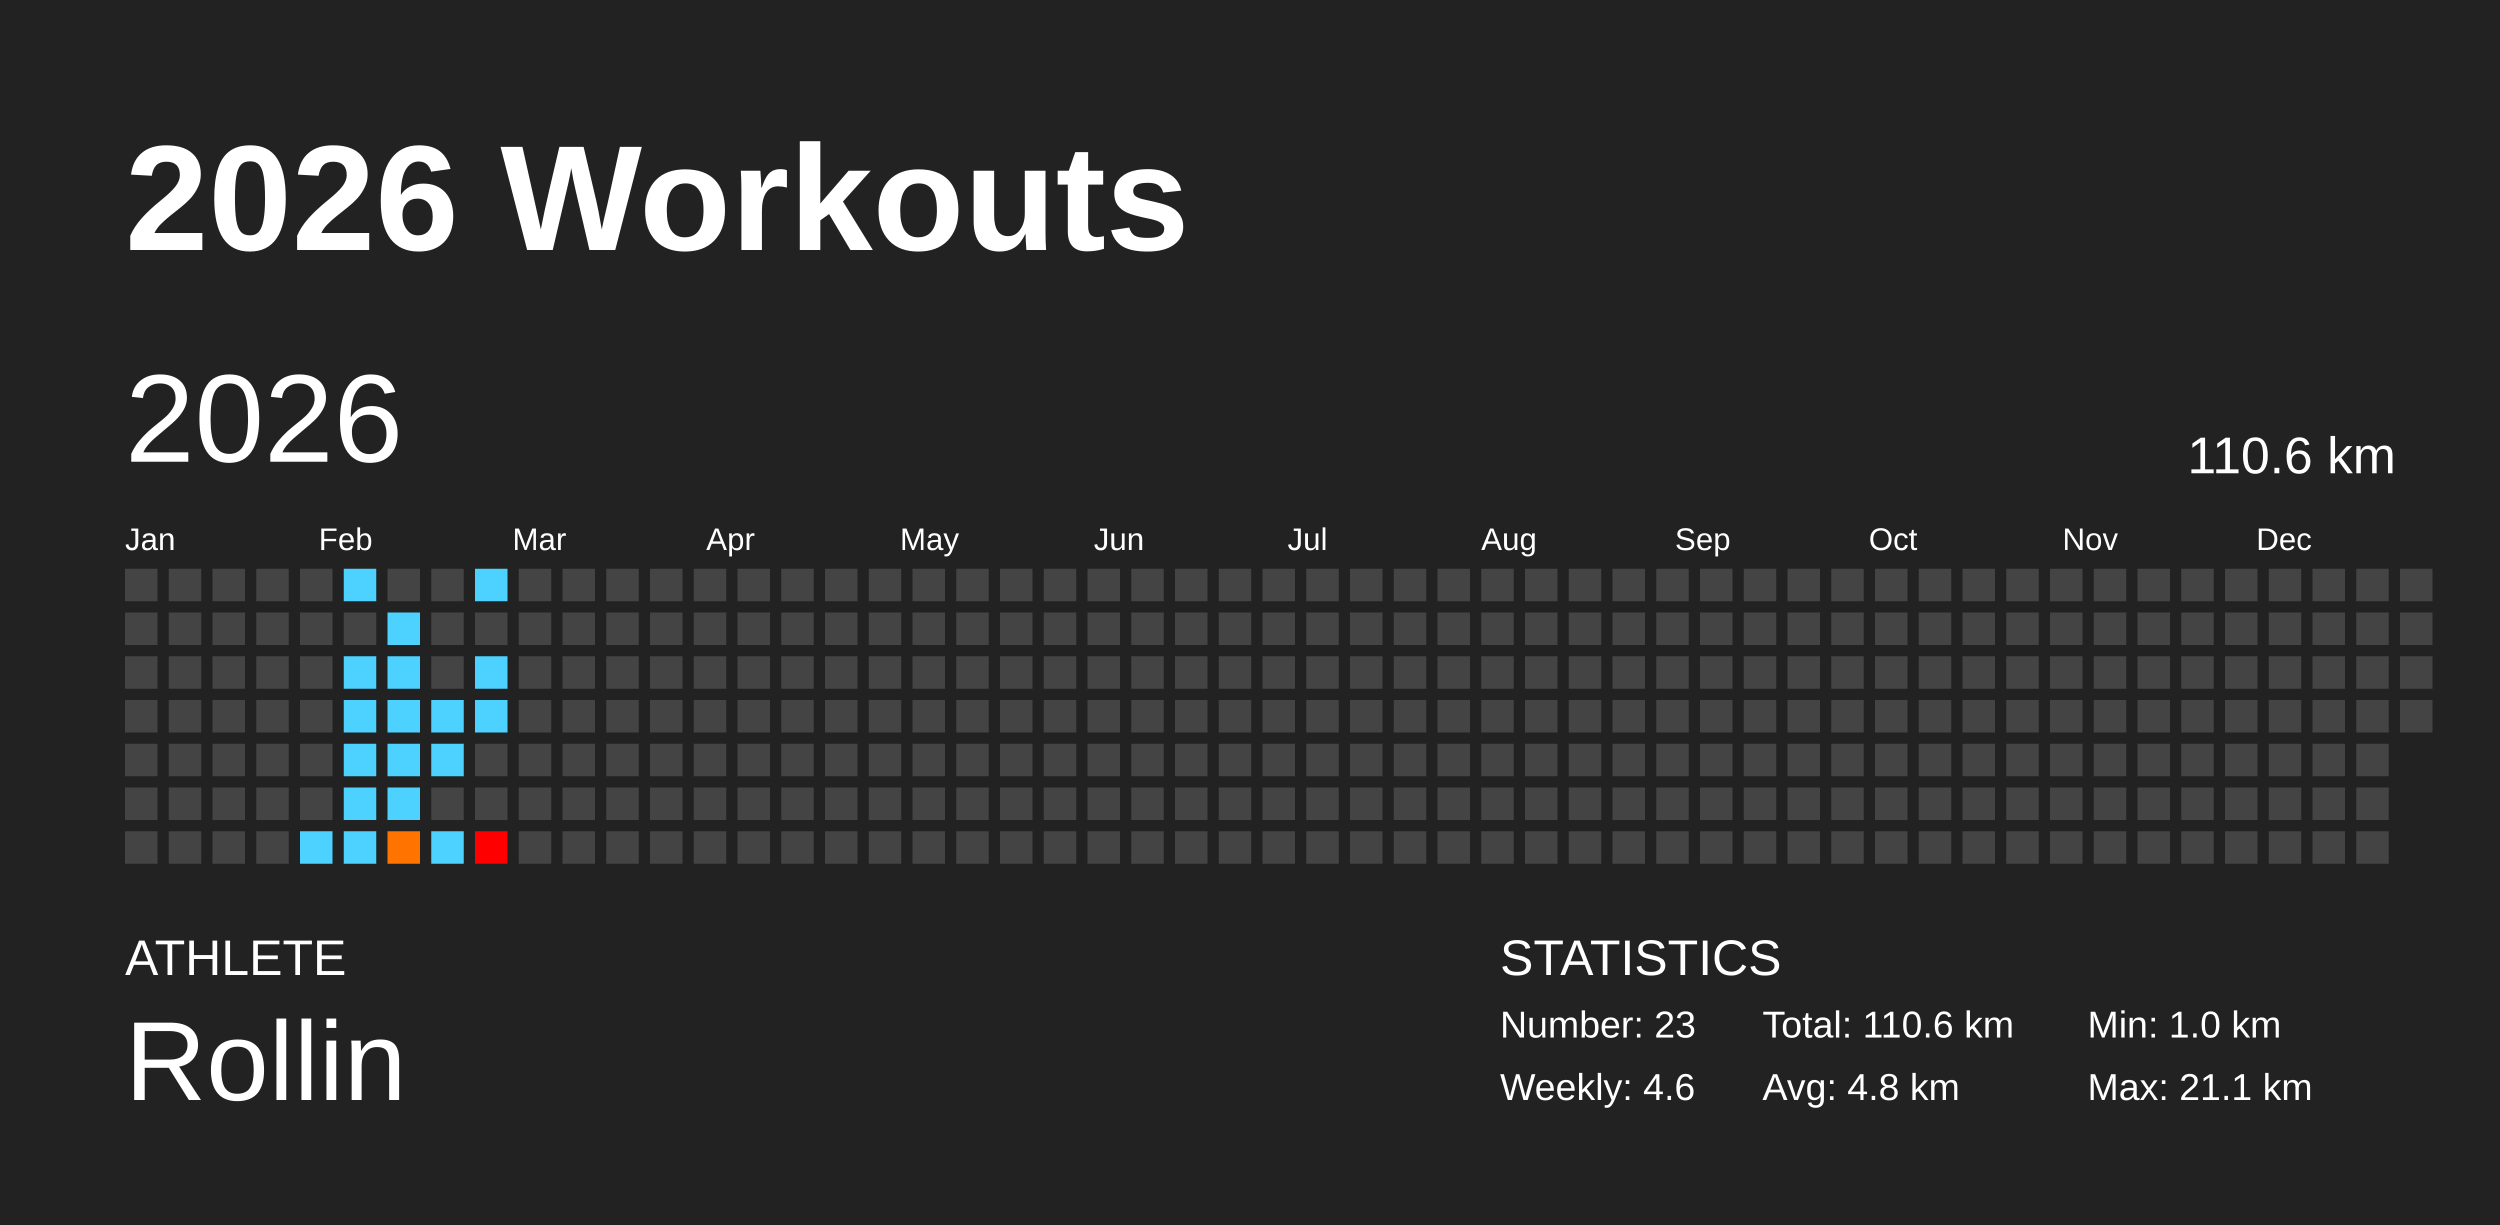
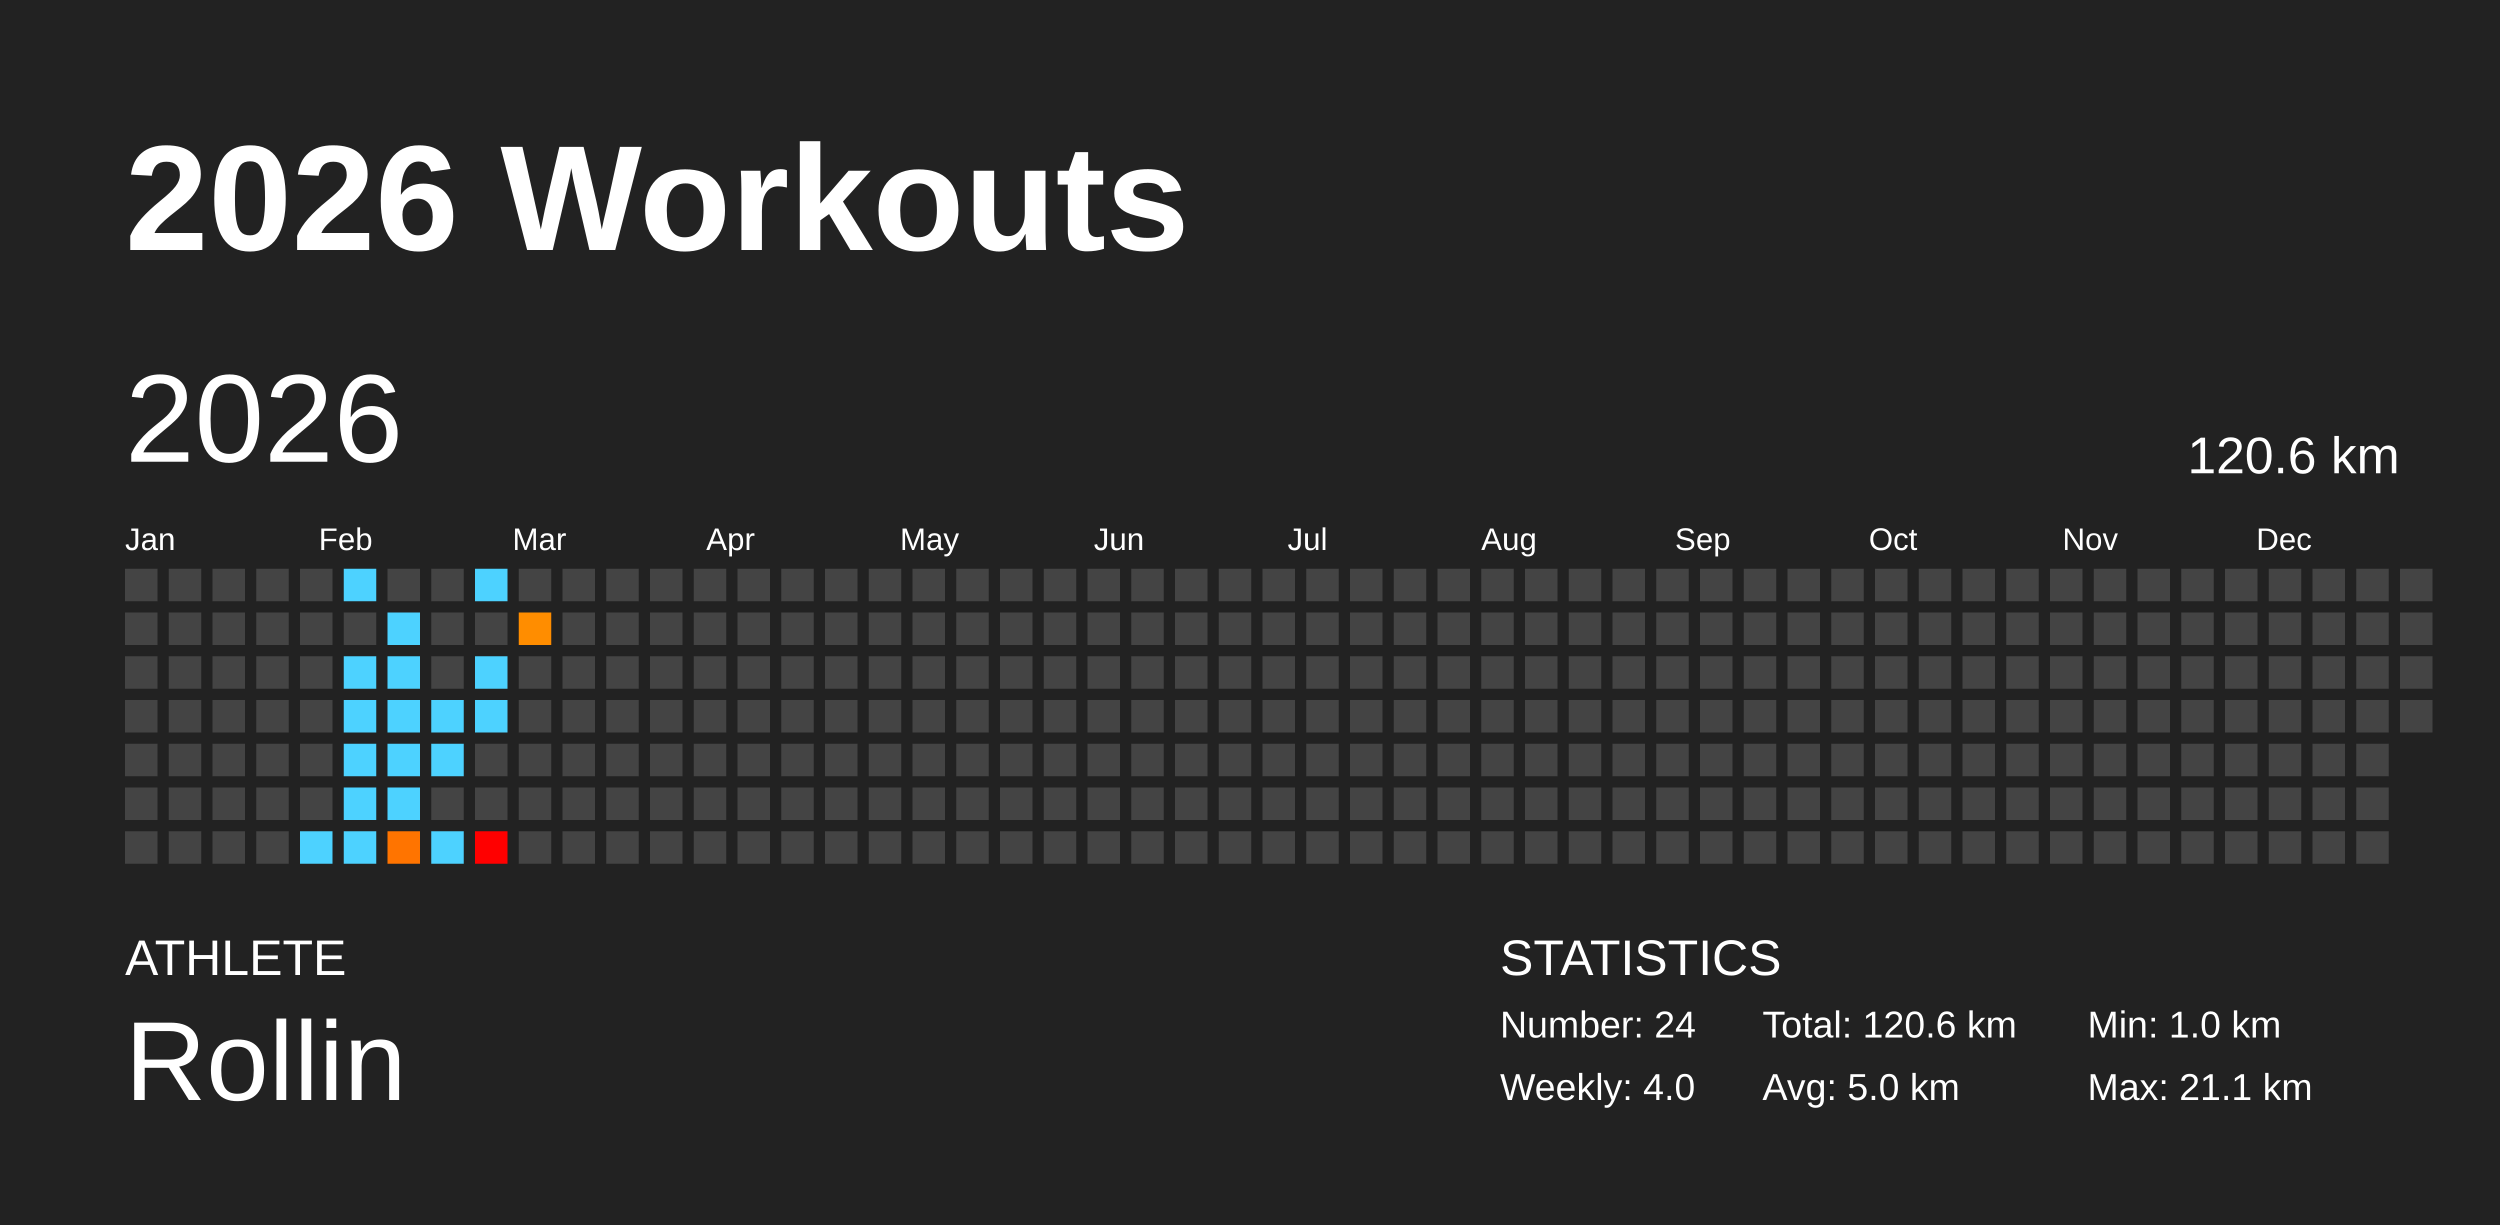
<svg xmlns="http://www.w3.org/2000/svg" baseProfile="full" height="98mm" version="1.1" viewBox="0,0,200,98" width="200mm">
  <defs />
  <rect fill="#222222" height="98" width="200" x="0" y="0" />
  <text fill="#FFFFFF" style="font-size:12px; font-family:Arial; font-weight:bold;" x="10" y="20">2026 Workouts</text>
  <text fill="#FFFFFF" style="font-size:4px; font-family:Arial" x="10" y="78">ATHLETE</text>
  <text fill="#FFFFFF" style="font-size:9px; font-family:Arial" x="10" y="88">Rollin</text>
  <text fill="#FFFFFF" style="font-size:4px; font-family:Arial" x="120" y="78">STATISTICS</text>
-   <text fill="#FFFFFF" style="font-size:3px; font-family:Arial" x="120" y="83">Number: 23</text>
-   <text fill="#FFFFFF" style="font-size:3px; font-family:Arial" x="120" y="88">Weekly: 4.6</text>
-   <text fill="#FFFFFF" style="font-size:3px; font-family:Arial" x="141" y="83">Total: 110.6 km</text>
-   <text fill="#FFFFFF" style="font-size:3px; font-family:Arial" x="141" y="88">Avg: 4.8 km</text>
+   <text fill="#FFFFFF" style="font-size:3px; font-family:Arial" x="120" y="83">Number: 24</text>
+   <text fill="#FFFFFF" style="font-size:3px; font-family:Arial" x="120" y="88">Weekly: 4.0</text>
+   <text fill="#FFFFFF" style="font-size:3px; font-family:Arial" x="141" y="83">Total: 120.6 km</text>
+   <text fill="#FFFFFF" style="font-size:3px; font-family:Arial" x="141" y="88">Avg: 5.0 km</text>
  <text fill="#FFFFFF" style="font-size:3px; font-family:Arial" x="167" y="83">Min: 1.0 km</text>
  <text fill="#FFFFFF" style="font-size:3px; font-family:Arial" x="167" y="88">Max: 21.1 km</text>
  <text dominant-baseline="hanging" fill="#FFFFFF" style="font-size:10.0px; font-family:Arial;" x="10" y="30">2026</text>
-   <text dominant-baseline="hanging" fill="#FFFFFF" style="font-size:4.125px; font-family:Arial;" x="175" y="35">110.6 km</text>
+   <text dominant-baseline="hanging" fill="#FFFFFF" style="font-size:4.125px; font-family:Arial;" x="175" y="35">120.6 km</text>
  <text fill="#FFFFFF" style="font-size:2.5px; font-family:Arial" x="10.0" y="44">Jan</text>
  <text fill="#FFFFFF" style="font-size:2.5px; font-family:Arial" x="25.5" y="44">Feb</text>
  <text fill="#FFFFFF" style="font-size:2.5px; font-family:Arial" x="41.0" y="44">Mar</text>
  <text fill="#FFFFFF" style="font-size:2.5px; font-family:Arial" x="56.5" y="44">Apr</text>
  <text fill="#FFFFFF" style="font-size:2.5px; font-family:Arial" x="72.0" y="44">May</text>
  <text fill="#FFFFFF" style="font-size:2.5px; font-family:Arial" x="87.5" y="44">Jun</text>
  <text fill="#FFFFFF" style="font-size:2.5px; font-family:Arial" x="103.0" y="44">Jul</text>
  <text fill="#FFFFFF" style="font-size:2.5px; font-family:Arial" x="118.5" y="44">Aug</text>
  <text fill="#FFFFFF" style="font-size:2.5px; font-family:Arial" x="134.0" y="44">Sep</text>
  <text fill="#FFFFFF" style="font-size:2.5px; font-family:Arial" x="149.5" y="44">Oct</text>
  <text fill="#FFFFFF" style="font-size:2.5px; font-family:Arial" x="165.0" y="44">Nov</text>
  <text fill="#FFFFFF" style="font-size:2.5px; font-family:Arial" x="180.5" y="44">Dec</text>
  <rect fill="#444444" height="2.6" width="2.6" x="10.0" y="45.5" />
  <rect fill="#444444" height="2.6" width="2.6" x="10.0" y="49.0" />
  <rect fill="#444444" height="2.6" width="2.6" x="10.0" y="52.5" />
  <rect fill="#444444" height="2.6" width="2.6" x="10.0" y="56.0" />
  <rect fill="#444444" height="2.6" width="2.6" x="10.0" y="59.5" />
  <rect fill="#444444" height="2.6" width="2.6" x="10.0" y="63.0" />
  <rect fill="#444444" height="2.6" width="2.6" x="10.0" y="66.5" />
  <rect fill="#444444" height="2.6" width="2.6" x="13.5" y="45.5" />
  <rect fill="#444444" height="2.6" width="2.6" x="13.5" y="49.0" />
  <rect fill="#444444" height="2.6" width="2.6" x="13.5" y="52.5" />
  <rect fill="#444444" height="2.6" width="2.6" x="13.5" y="56.0" />
  <rect fill="#444444" height="2.6" width="2.6" x="13.5" y="59.5" />
  <rect fill="#444444" height="2.6" width="2.6" x="13.5" y="63.0" />
  <rect fill="#444444" height="2.6" width="2.6" x="13.5" y="66.5" />
  <rect fill="#444444" height="2.6" width="2.6" x="17.0" y="45.5" />
  <rect fill="#444444" height="2.6" width="2.6" x="17.0" y="49.0" />
  <rect fill="#444444" height="2.6" width="2.6" x="17.0" y="52.5" />
  <rect fill="#444444" height="2.6" width="2.6" x="17.0" y="56.0" />
  <rect fill="#444444" height="2.6" width="2.6" x="17.0" y="59.5" />
  <rect fill="#444444" height="2.6" width="2.6" x="17.0" y="63.0" />
  <rect fill="#444444" height="2.6" width="2.6" x="17.0" y="66.5" />
  <rect fill="#444444" height="2.6" width="2.6" x="20.5" y="45.5" />
  <rect fill="#444444" height="2.6" width="2.6" x="20.5" y="49.0" />
  <rect fill="#444444" height="2.6" width="2.6" x="20.5" y="52.5" />
  <rect fill="#444444" height="2.6" width="2.6" x="20.5" y="56.0" />
  <rect fill="#444444" height="2.6" width="2.6" x="20.5" y="59.5" />
  <rect fill="#444444" height="2.6" width="2.6" x="20.5" y="63.0" />
  <rect fill="#444444" height="2.6" width="2.6" x="20.5" y="66.5" />
  <rect fill="#444444" height="2.6" width="2.6" x="24.0" y="45.5" />
  <rect fill="#444444" height="2.6" width="2.6" x="24.0" y="49.0" />
  <rect fill="#444444" height="2.6" width="2.6" x="24.0" y="52.5" />
  <rect fill="#444444" height="2.6" width="2.6" x="24.0" y="56.0" />
  <rect fill="#444444" height="2.6" width="2.6" x="24.0" y="59.5" />
  <rect fill="#444444" height="2.6" width="2.6" x="24.0" y="63.0" />
  <rect fill="#4dd2ff" height="2.6" width="2.6" x="24.0" y="66.5" />
  <rect fill="#4dd2ff" height="2.6" width="2.6" x="27.5" y="45.5" />
  <rect fill="#444444" height="2.6" width="2.6" x="27.5" y="49.0" />
  <rect fill="#4dd2ff" height="2.6" width="2.6" x="27.5" y="52.5" />
  <rect fill="#4dd2ff" height="2.6" width="2.6" x="27.5" y="56.0" />
  <rect fill="#4dd2ff" height="2.6" width="2.6" x="27.5" y="59.5" />
  <rect fill="#4dd2ff" height="2.6" width="2.6" x="27.5" y="63.0" />
  <rect fill="#4dd2ff" height="2.6" width="2.6" x="27.5" y="66.5" />
  <rect fill="#444444" height="2.6" width="2.6" x="31.0" y="45.5" />
  <rect fill="#4dd2ff" height="2.6" width="2.6" x="31.0" y="49.0" />
  <rect fill="#4dd2ff" height="2.6" width="2.6" x="31.0" y="52.5" />
  <rect fill="#4dd2ff" height="2.6" width="2.6" x="31.0" y="56.0" />
  <rect fill="#4dd2ff" height="2.6" width="2.6" x="31.0" y="59.5" />
  <rect fill="#4dd2ff" height="2.6" width="2.6" x="31.0" y="63.0" />
  <rect fill="#ff7400" height="2.6" width="2.6" x="31.0" y="66.5" />
  <rect fill="#444444" height="2.6" width="2.6" x="34.5" y="45.5" />
  <rect fill="#444444" height="2.6" width="2.6" x="34.5" y="49.0" />
  <rect fill="#444444" height="2.6" width="2.6" x="34.5" y="52.5" />
  <rect fill="#4dd2ff" height="2.6" width="2.6" x="34.5" y="56.0" />
  <rect fill="#4dd2ff" height="2.6" width="2.6" x="34.5" y="59.5" />
  <rect fill="#444444" height="2.6" width="2.6" x="34.5" y="63.0" />
  <rect fill="#4dd2ff" height="2.6" width="2.6" x="34.5" y="66.5" />
  <rect fill="#4dd2ff" height="2.6" width="2.6" x="38.0" y="45.5" />
  <rect fill="#444444" height="2.6" width="2.6" x="38.0" y="49.0" />
  <rect fill="#4dd2ff" height="2.6" width="2.6" x="38.0" y="52.5" />
  <rect fill="#4dd2ff" height="2.6" width="2.6" x="38.0" y="56.0" />
  <rect fill="#444444" height="2.6" width="2.6" x="38.0" y="59.5" />
  <rect fill="#444444" height="2.6" width="2.6" x="38.0" y="63.0" />
  <rect fill="red" height="2.6" width="2.6" x="38.0" y="66.5" />
  <rect fill="#444444" height="2.6" width="2.6" x="41.5" y="45.5" />
-   <rect fill="#444444" height="2.6" width="2.6" x="41.5" y="49.0" />
+   <rect fill="#ff8d00" height="2.6" width="2.6" x="41.5" y="49.0" />
  <rect fill="#444444" height="2.6" width="2.6" x="41.5" y="52.5" />
  <rect fill="#444444" height="2.6" width="2.6" x="41.5" y="56.0" />
  <rect fill="#444444" height="2.6" width="2.6" x="41.5" y="59.5" />
  <rect fill="#444444" height="2.6" width="2.6" x="41.5" y="63.0" />
  <rect fill="#444444" height="2.6" width="2.6" x="41.5" y="66.5" />
  <rect fill="#444444" height="2.6" width="2.6" x="45.0" y="45.5" />
  <rect fill="#444444" height="2.6" width="2.6" x="45.0" y="49.0" />
  <rect fill="#444444" height="2.6" width="2.6" x="45.0" y="52.5" />
  <rect fill="#444444" height="2.6" width="2.6" x="45.0" y="56.0" />
  <rect fill="#444444" height="2.6" width="2.6" x="45.0" y="59.5" />
  <rect fill="#444444" height="2.6" width="2.6" x="45.0" y="63.0" />
  <rect fill="#444444" height="2.6" width="2.6" x="45.0" y="66.5" />
  <rect fill="#444444" height="2.6" width="2.6" x="48.5" y="45.5" />
  <rect fill="#444444" height="2.6" width="2.6" x="48.5" y="49.0" />
  <rect fill="#444444" height="2.6" width="2.6" x="48.5" y="52.5" />
  <rect fill="#444444" height="2.6" width="2.6" x="48.5" y="56.0" />
  <rect fill="#444444" height="2.6" width="2.6" x="48.5" y="59.5" />
  <rect fill="#444444" height="2.6" width="2.6" x="48.5" y="63.0" />
  <rect fill="#444444" height="2.6" width="2.6" x="48.5" y="66.5" />
  <rect fill="#444444" height="2.6" width="2.6" x="52.0" y="45.5" />
  <rect fill="#444444" height="2.6" width="2.6" x="52.0" y="49.0" />
  <rect fill="#444444" height="2.6" width="2.6" x="52.0" y="52.5" />
  <rect fill="#444444" height="2.6" width="2.6" x="52.0" y="56.0" />
  <rect fill="#444444" height="2.6" width="2.6" x="52.0" y="59.5" />
  <rect fill="#444444" height="2.6" width="2.6" x="52.0" y="63.0" />
  <rect fill="#444444" height="2.6" width="2.6" x="52.0" y="66.5" />
  <rect fill="#444444" height="2.6" width="2.6" x="55.5" y="45.5" />
  <rect fill="#444444" height="2.6" width="2.6" x="55.5" y="49.0" />
  <rect fill="#444444" height="2.6" width="2.6" x="55.5" y="52.5" />
  <rect fill="#444444" height="2.6" width="2.6" x="55.5" y="56.0" />
  <rect fill="#444444" height="2.6" width="2.6" x="55.5" y="59.5" />
  <rect fill="#444444" height="2.6" width="2.6" x="55.5" y="63.0" />
  <rect fill="#444444" height="2.6" width="2.6" x="55.5" y="66.5" />
  <rect fill="#444444" height="2.6" width="2.6" x="59.0" y="45.5" />
  <rect fill="#444444" height="2.6" width="2.6" x="59.0" y="49.0" />
  <rect fill="#444444" height="2.6" width="2.6" x="59.0" y="52.5" />
  <rect fill="#444444" height="2.6" width="2.6" x="59.0" y="56.0" />
  <rect fill="#444444" height="2.6" width="2.6" x="59.0" y="59.5" />
  <rect fill="#444444" height="2.6" width="2.6" x="59.0" y="63.0" />
  <rect fill="#444444" height="2.6" width="2.6" x="59.0" y="66.5" />
  <rect fill="#444444" height="2.6" width="2.6" x="62.5" y="45.5" />
  <rect fill="#444444" height="2.6" width="2.6" x="62.5" y="49.0" />
  <rect fill="#444444" height="2.6" width="2.6" x="62.5" y="52.5" />
  <rect fill="#444444" height="2.6" width="2.6" x="62.5" y="56.0" />
  <rect fill="#444444" height="2.6" width="2.6" x="62.5" y="59.5" />
  <rect fill="#444444" height="2.6" width="2.6" x="62.5" y="63.0" />
  <rect fill="#444444" height="2.6" width="2.6" x="62.5" y="66.5" />
  <rect fill="#444444" height="2.6" width="2.6" x="66.0" y="45.5" />
  <rect fill="#444444" height="2.6" width="2.6" x="66.0" y="49.0" />
  <rect fill="#444444" height="2.6" width="2.6" x="66.0" y="52.5" />
  <rect fill="#444444" height="2.6" width="2.6" x="66.0" y="56.0" />
  <rect fill="#444444" height="2.6" width="2.6" x="66.0" y="59.5" />
  <rect fill="#444444" height="2.6" width="2.6" x="66.0" y="63.0" />
  <rect fill="#444444" height="2.6" width="2.6" x="66.0" y="66.5" />
  <rect fill="#444444" height="2.6" width="2.6" x="69.5" y="45.5" />
  <rect fill="#444444" height="2.6" width="2.6" x="69.5" y="49.0" />
  <rect fill="#444444" height="2.6" width="2.6" x="69.5" y="52.5" />
  <rect fill="#444444" height="2.6" width="2.6" x="69.5" y="56.0" />
  <rect fill="#444444" height="2.6" width="2.6" x="69.5" y="59.5" />
  <rect fill="#444444" height="2.6" width="2.6" x="69.5" y="63.0" />
  <rect fill="#444444" height="2.6" width="2.6" x="69.5" y="66.5" />
  <rect fill="#444444" height="2.6" width="2.6" x="73.0" y="45.5" />
  <rect fill="#444444" height="2.6" width="2.6" x="73.0" y="49.0" />
  <rect fill="#444444" height="2.6" width="2.6" x="73.0" y="52.5" />
  <rect fill="#444444" height="2.6" width="2.6" x="73.0" y="56.0" />
  <rect fill="#444444" height="2.6" width="2.6" x="73.0" y="59.5" />
  <rect fill="#444444" height="2.6" width="2.6" x="73.0" y="63.0" />
  <rect fill="#444444" height="2.6" width="2.6" x="73.0" y="66.5" />
  <rect fill="#444444" height="2.6" width="2.6" x="76.5" y="45.5" />
  <rect fill="#444444" height="2.6" width="2.6" x="76.5" y="49.0" />
  <rect fill="#444444" height="2.6" width="2.6" x="76.5" y="52.5" />
  <rect fill="#444444" height="2.6" width="2.6" x="76.5" y="56.0" />
  <rect fill="#444444" height="2.6" width="2.6" x="76.5" y="59.5" />
  <rect fill="#444444" height="2.6" width="2.6" x="76.5" y="63.0" />
  <rect fill="#444444" height="2.6" width="2.6" x="76.5" y="66.5" />
  <rect fill="#444444" height="2.6" width="2.6" x="80.0" y="45.5" />
  <rect fill="#444444" height="2.6" width="2.6" x="80.0" y="49.0" />
  <rect fill="#444444" height="2.6" width="2.6" x="80.0" y="52.5" />
  <rect fill="#444444" height="2.6" width="2.6" x="80.0" y="56.0" />
  <rect fill="#444444" height="2.6" width="2.6" x="80.0" y="59.5" />
  <rect fill="#444444" height="2.6" width="2.6" x="80.0" y="63.0" />
  <rect fill="#444444" height="2.6" width="2.6" x="80.0" y="66.5" />
  <rect fill="#444444" height="2.6" width="2.6" x="83.5" y="45.5" />
  <rect fill="#444444" height="2.6" width="2.6" x="83.5" y="49.0" />
  <rect fill="#444444" height="2.6" width="2.6" x="83.5" y="52.5" />
  <rect fill="#444444" height="2.6" width="2.6" x="83.5" y="56.0" />
  <rect fill="#444444" height="2.6" width="2.6" x="83.5" y="59.5" />
  <rect fill="#444444" height="2.6" width="2.6" x="83.5" y="63.0" />
  <rect fill="#444444" height="2.6" width="2.6" x="83.5" y="66.5" />
  <rect fill="#444444" height="2.6" width="2.6" x="87.0" y="45.5" />
  <rect fill="#444444" height="2.6" width="2.6" x="87.0" y="49.0" />
  <rect fill="#444444" height="2.6" width="2.6" x="87.0" y="52.5" />
  <rect fill="#444444" height="2.6" width="2.6" x="87.0" y="56.0" />
  <rect fill="#444444" height="2.6" width="2.6" x="87.0" y="59.5" />
  <rect fill="#444444" height="2.6" width="2.6" x="87.0" y="63.0" />
  <rect fill="#444444" height="2.6" width="2.6" x="87.0" y="66.5" />
  <rect fill="#444444" height="2.6" width="2.6" x="90.5" y="45.5" />
  <rect fill="#444444" height="2.6" width="2.6" x="90.5" y="49.0" />
  <rect fill="#444444" height="2.6" width="2.6" x="90.5" y="52.5" />
  <rect fill="#444444" height="2.6" width="2.6" x="90.5" y="56.0" />
  <rect fill="#444444" height="2.6" width="2.6" x="90.5" y="59.5" />
  <rect fill="#444444" height="2.6" width="2.6" x="90.5" y="63.0" />
  <rect fill="#444444" height="2.6" width="2.6" x="90.5" y="66.5" />
  <rect fill="#444444" height="2.6" width="2.6" x="94.0" y="45.5" />
  <rect fill="#444444" height="2.6" width="2.6" x="94.0" y="49.0" />
  <rect fill="#444444" height="2.6" width="2.6" x="94.0" y="52.5" />
  <rect fill="#444444" height="2.6" width="2.6" x="94.0" y="56.0" />
  <rect fill="#444444" height="2.6" width="2.6" x="94.0" y="59.5" />
  <rect fill="#444444" height="2.6" width="2.6" x="94.0" y="63.0" />
  <rect fill="#444444" height="2.6" width="2.6" x="94.0" y="66.5" />
  <rect fill="#444444" height="2.6" width="2.6" x="97.5" y="45.5" />
  <rect fill="#444444" height="2.6" width="2.6" x="97.5" y="49.0" />
  <rect fill="#444444" height="2.6" width="2.6" x="97.5" y="52.5" />
  <rect fill="#444444" height="2.6" width="2.6" x="97.5" y="56.0" />
  <rect fill="#444444" height="2.6" width="2.6" x="97.5" y="59.5" />
  <rect fill="#444444" height="2.6" width="2.6" x="97.5" y="63.0" />
  <rect fill="#444444" height="2.6" width="2.6" x="97.5" y="66.5" />
  <rect fill="#444444" height="2.6" width="2.6" x="101.0" y="45.5" />
  <rect fill="#444444" height="2.6" width="2.6" x="101.0" y="49.0" />
  <rect fill="#444444" height="2.6" width="2.6" x="101.0" y="52.5" />
  <rect fill="#444444" height="2.6" width="2.6" x="101.0" y="56.0" />
  <rect fill="#444444" height="2.6" width="2.6" x="101.0" y="59.5" />
  <rect fill="#444444" height="2.6" width="2.6" x="101.0" y="63.0" />
  <rect fill="#444444" height="2.6" width="2.6" x="101.0" y="66.5" />
  <rect fill="#444444" height="2.6" width="2.6" x="104.5" y="45.5" />
  <rect fill="#444444" height="2.6" width="2.6" x="104.5" y="49.0" />
  <rect fill="#444444" height="2.6" width="2.6" x="104.5" y="52.5" />
  <rect fill="#444444" height="2.6" width="2.6" x="104.5" y="56.0" />
  <rect fill="#444444" height="2.6" width="2.6" x="104.5" y="59.5" />
  <rect fill="#444444" height="2.6" width="2.6" x="104.5" y="63.0" />
  <rect fill="#444444" height="2.6" width="2.6" x="104.5" y="66.5" />
  <rect fill="#444444" height="2.6" width="2.6" x="108.0" y="45.5" />
  <rect fill="#444444" height="2.6" width="2.6" x="108.0" y="49.0" />
  <rect fill="#444444" height="2.6" width="2.6" x="108.0" y="52.5" />
  <rect fill="#444444" height="2.6" width="2.6" x="108.0" y="56.0" />
  <rect fill="#444444" height="2.6" width="2.6" x="108.0" y="59.5" />
  <rect fill="#444444" height="2.6" width="2.6" x="108.0" y="63.0" />
  <rect fill="#444444" height="2.6" width="2.6" x="108.0" y="66.5" />
  <rect fill="#444444" height="2.6" width="2.6" x="111.5" y="45.5" />
  <rect fill="#444444" height="2.6" width="2.6" x="111.5" y="49.0" />
  <rect fill="#444444" height="2.6" width="2.6" x="111.5" y="52.5" />
  <rect fill="#444444" height="2.6" width="2.6" x="111.5" y="56.0" />
  <rect fill="#444444" height="2.6" width="2.6" x="111.5" y="59.5" />
  <rect fill="#444444" height="2.6" width="2.6" x="111.5" y="63.0" />
  <rect fill="#444444" height="2.6" width="2.6" x="111.5" y="66.5" />
  <rect fill="#444444" height="2.6" width="2.6" x="115.0" y="45.5" />
  <rect fill="#444444" height="2.6" width="2.6" x="115.0" y="49.0" />
  <rect fill="#444444" height="2.6" width="2.6" x="115.0" y="52.5" />
  <rect fill="#444444" height="2.6" width="2.6" x="115.0" y="56.0" />
  <rect fill="#444444" height="2.6" width="2.6" x="115.0" y="59.5" />
  <rect fill="#444444" height="2.6" width="2.6" x="115.0" y="63.0" />
  <rect fill="#444444" height="2.6" width="2.6" x="115.0" y="66.5" />
  <rect fill="#444444" height="2.6" width="2.6" x="118.5" y="45.5" />
  <rect fill="#444444" height="2.6" width="2.6" x="118.5" y="49.0" />
  <rect fill="#444444" height="2.6" width="2.6" x="118.5" y="52.5" />
  <rect fill="#444444" height="2.6" width="2.6" x="118.5" y="56.0" />
  <rect fill="#444444" height="2.6" width="2.6" x="118.5" y="59.5" />
  <rect fill="#444444" height="2.6" width="2.6" x="118.5" y="63.0" />
  <rect fill="#444444" height="2.6" width="2.6" x="118.5" y="66.5" />
  <rect fill="#444444" height="2.6" width="2.6" x="122.0" y="45.5" />
  <rect fill="#444444" height="2.6" width="2.6" x="122.0" y="49.0" />
  <rect fill="#444444" height="2.6" width="2.6" x="122.0" y="52.5" />
  <rect fill="#444444" height="2.6" width="2.6" x="122.0" y="56.0" />
  <rect fill="#444444" height="2.6" width="2.6" x="122.0" y="59.5" />
  <rect fill="#444444" height="2.6" width="2.6" x="122.0" y="63.0" />
  <rect fill="#444444" height="2.6" width="2.6" x="122.0" y="66.5" />
  <rect fill="#444444" height="2.6" width="2.6" x="125.5" y="45.5" />
  <rect fill="#444444" height="2.6" width="2.6" x="125.5" y="49.0" />
  <rect fill="#444444" height="2.6" width="2.6" x="125.5" y="52.5" />
  <rect fill="#444444" height="2.6" width="2.6" x="125.5" y="56.0" />
  <rect fill="#444444" height="2.6" width="2.6" x="125.5" y="59.5" />
  <rect fill="#444444" height="2.6" width="2.6" x="125.5" y="63.0" />
  <rect fill="#444444" height="2.6" width="2.6" x="125.5" y="66.5" />
  <rect fill="#444444" height="2.6" width="2.6" x="129.0" y="45.5" />
  <rect fill="#444444" height="2.6" width="2.6" x="129.0" y="49.0" />
  <rect fill="#444444" height="2.6" width="2.6" x="129.0" y="52.5" />
  <rect fill="#444444" height="2.6" width="2.6" x="129.0" y="56.0" />
  <rect fill="#444444" height="2.6" width="2.6" x="129.0" y="59.5" />
  <rect fill="#444444" height="2.6" width="2.6" x="129.0" y="63.0" />
  <rect fill="#444444" height="2.6" width="2.6" x="129.0" y="66.5" />
  <rect fill="#444444" height="2.6" width="2.6" x="132.5" y="45.5" />
  <rect fill="#444444" height="2.6" width="2.6" x="132.5" y="49.0" />
  <rect fill="#444444" height="2.6" width="2.6" x="132.5" y="52.5" />
  <rect fill="#444444" height="2.6" width="2.6" x="132.5" y="56.0" />
  <rect fill="#444444" height="2.6" width="2.6" x="132.5" y="59.5" />
  <rect fill="#444444" height="2.6" width="2.6" x="132.5" y="63.0" />
  <rect fill="#444444" height="2.6" width="2.6" x="132.5" y="66.5" />
  <rect fill="#444444" height="2.6" width="2.6" x="136.0" y="45.5" />
  <rect fill="#444444" height="2.6" width="2.6" x="136.0" y="49.0" />
  <rect fill="#444444" height="2.6" width="2.6" x="136.0" y="52.5" />
  <rect fill="#444444" height="2.6" width="2.6" x="136.0" y="56.0" />
  <rect fill="#444444" height="2.6" width="2.6" x="136.0" y="59.5" />
  <rect fill="#444444" height="2.6" width="2.6" x="136.0" y="63.0" />
  <rect fill="#444444" height="2.6" width="2.6" x="136.0" y="66.5" />
  <rect fill="#444444" height="2.6" width="2.6" x="139.5" y="45.5" />
  <rect fill="#444444" height="2.6" width="2.6" x="139.5" y="49.0" />
  <rect fill="#444444" height="2.6" width="2.6" x="139.5" y="52.5" />
  <rect fill="#444444" height="2.6" width="2.6" x="139.5" y="56.0" />
  <rect fill="#444444" height="2.6" width="2.6" x="139.5" y="59.5" />
  <rect fill="#444444" height="2.6" width="2.6" x="139.5" y="63.0" />
  <rect fill="#444444" height="2.6" width="2.6" x="139.5" y="66.5" />
  <rect fill="#444444" height="2.6" width="2.6" x="143.0" y="45.5" />
  <rect fill="#444444" height="2.6" width="2.6" x="143.0" y="49.0" />
  <rect fill="#444444" height="2.6" width="2.6" x="143.0" y="52.5" />
  <rect fill="#444444" height="2.6" width="2.6" x="143.0" y="56.0" />
  <rect fill="#444444" height="2.6" width="2.6" x="143.0" y="59.5" />
  <rect fill="#444444" height="2.6" width="2.6" x="143.0" y="63.0" />
  <rect fill="#444444" height="2.6" width="2.6" x="143.0" y="66.5" />
  <rect fill="#444444" height="2.6" width="2.6" x="146.5" y="45.5" />
  <rect fill="#444444" height="2.6" width="2.6" x="146.5" y="49.0" />
  <rect fill="#444444" height="2.6" width="2.6" x="146.5" y="52.5" />
  <rect fill="#444444" height="2.6" width="2.6" x="146.5" y="56.0" />
  <rect fill="#444444" height="2.6" width="2.6" x="146.5" y="59.5" />
  <rect fill="#444444" height="2.6" width="2.6" x="146.5" y="63.0" />
  <rect fill="#444444" height="2.6" width="2.6" x="146.5" y="66.5" />
  <rect fill="#444444" height="2.6" width="2.6" x="150.0" y="45.5" />
  <rect fill="#444444" height="2.6" width="2.6" x="150.0" y="49.0" />
  <rect fill="#444444" height="2.6" width="2.6" x="150.0" y="52.5" />
  <rect fill="#444444" height="2.6" width="2.6" x="150.0" y="56.0" />
  <rect fill="#444444" height="2.6" width="2.6" x="150.0" y="59.5" />
  <rect fill="#444444" height="2.6" width="2.6" x="150.0" y="63.0" />
  <rect fill="#444444" height="2.6" width="2.6" x="150.0" y="66.5" />
  <rect fill="#444444" height="2.6" width="2.6" x="153.5" y="45.5" />
  <rect fill="#444444" height="2.6" width="2.6" x="153.5" y="49.0" />
  <rect fill="#444444" height="2.6" width="2.6" x="153.5" y="52.5" />
  <rect fill="#444444" height="2.6" width="2.6" x="153.5" y="56.0" />
  <rect fill="#444444" height="2.6" width="2.6" x="153.5" y="59.5" />
  <rect fill="#444444" height="2.6" width="2.6" x="153.5" y="63.0" />
  <rect fill="#444444" height="2.6" width="2.6" x="153.5" y="66.5" />
  <rect fill="#444444" height="2.6" width="2.6" x="157.0" y="45.5" />
  <rect fill="#444444" height="2.6" width="2.6" x="157.0" y="49.0" />
  <rect fill="#444444" height="2.6" width="2.6" x="157.0" y="52.5" />
  <rect fill="#444444" height="2.6" width="2.6" x="157.0" y="56.0" />
  <rect fill="#444444" height="2.6" width="2.6" x="157.0" y="59.5" />
  <rect fill="#444444" height="2.6" width="2.6" x="157.0" y="63.0" />
  <rect fill="#444444" height="2.6" width="2.6" x="157.0" y="66.5" />
  <rect fill="#444444" height="2.6" width="2.6" x="160.5" y="45.5" />
  <rect fill="#444444" height="2.6" width="2.6" x="160.5" y="49.0" />
  <rect fill="#444444" height="2.6" width="2.6" x="160.5" y="52.5" />
  <rect fill="#444444" height="2.6" width="2.6" x="160.5" y="56.0" />
  <rect fill="#444444" height="2.6" width="2.6" x="160.5" y="59.5" />
  <rect fill="#444444" height="2.6" width="2.6" x="160.5" y="63.0" />
  <rect fill="#444444" height="2.6" width="2.6" x="160.5" y="66.5" />
  <rect fill="#444444" height="2.6" width="2.6" x="164.0" y="45.5" />
  <rect fill="#444444" height="2.6" width="2.6" x="164.0" y="49.0" />
  <rect fill="#444444" height="2.6" width="2.6" x="164.0" y="52.5" />
  <rect fill="#444444" height="2.6" width="2.6" x="164.0" y="56.0" />
  <rect fill="#444444" height="2.6" width="2.6" x="164.0" y="59.5" />
  <rect fill="#444444" height="2.6" width="2.6" x="164.0" y="63.0" />
  <rect fill="#444444" height="2.6" width="2.6" x="164.0" y="66.5" />
  <rect fill="#444444" height="2.6" width="2.6" x="167.5" y="45.5" />
  <rect fill="#444444" height="2.6" width="2.6" x="167.5" y="49.0" />
  <rect fill="#444444" height="2.6" width="2.6" x="167.5" y="52.5" />
  <rect fill="#444444" height="2.6" width="2.6" x="167.5" y="56.0" />
  <rect fill="#444444" height="2.6" width="2.6" x="167.5" y="59.5" />
  <rect fill="#444444" height="2.6" width="2.6" x="167.5" y="63.0" />
  <rect fill="#444444" height="2.6" width="2.6" x="167.5" y="66.5" />
  <rect fill="#444444" height="2.6" width="2.6" x="171.0" y="45.5" />
  <rect fill="#444444" height="2.6" width="2.6" x="171.0" y="49.0" />
  <rect fill="#444444" height="2.6" width="2.6" x="171.0" y="52.5" />
  <rect fill="#444444" height="2.6" width="2.6" x="171.0" y="56.0" />
  <rect fill="#444444" height="2.6" width="2.6" x="171.0" y="59.5" />
  <rect fill="#444444" height="2.6" width="2.6" x="171.0" y="63.0" />
  <rect fill="#444444" height="2.6" width="2.6" x="171.0" y="66.5" />
  <rect fill="#444444" height="2.6" width="2.6" x="174.5" y="45.5" />
  <rect fill="#444444" height="2.6" width="2.6" x="174.5" y="49.0" />
  <rect fill="#444444" height="2.6" width="2.6" x="174.5" y="52.5" />
  <rect fill="#444444" height="2.6" width="2.6" x="174.5" y="56.0" />
  <rect fill="#444444" height="2.6" width="2.6" x="174.5" y="59.5" />
  <rect fill="#444444" height="2.6" width="2.6" x="174.5" y="63.0" />
  <rect fill="#444444" height="2.6" width="2.6" x="174.5" y="66.5" />
  <rect fill="#444444" height="2.6" width="2.6" x="178.0" y="45.5" />
  <rect fill="#444444" height="2.6" width="2.6" x="178.0" y="49.0" />
  <rect fill="#444444" height="2.6" width="2.6" x="178.0" y="52.5" />
  <rect fill="#444444" height="2.6" width="2.6" x="178.0" y="56.0" />
  <rect fill="#444444" height="2.6" width="2.6" x="178.0" y="59.5" />
  <rect fill="#444444" height="2.6" width="2.6" x="178.0" y="63.0" />
  <rect fill="#444444" height="2.6" width="2.6" x="178.0" y="66.5" />
  <rect fill="#444444" height="2.6" width="2.6" x="181.5" y="45.5" />
  <rect fill="#444444" height="2.6" width="2.6" x="181.5" y="49.0" />
  <rect fill="#444444" height="2.6" width="2.6" x="181.5" y="52.5" />
  <rect fill="#444444" height="2.6" width="2.6" x="181.5" y="56.0" />
  <rect fill="#444444" height="2.6" width="2.6" x="181.5" y="59.5" />
  <rect fill="#444444" height="2.6" width="2.6" x="181.5" y="63.0" />
  <rect fill="#444444" height="2.6" width="2.6" x="181.5" y="66.5" />
  <rect fill="#444444" height="2.6" width="2.6" x="185.0" y="45.5" />
  <rect fill="#444444" height="2.6" width="2.6" x="185.0" y="49.0" />
  <rect fill="#444444" height="2.6" width="2.6" x="185.0" y="52.5" />
  <rect fill="#444444" height="2.6" width="2.6" x="185.0" y="56.0" />
  <rect fill="#444444" height="2.6" width="2.6" x="185.0" y="59.5" />
  <rect fill="#444444" height="2.6" width="2.6" x="185.0" y="63.0" />
  <rect fill="#444444" height="2.6" width="2.6" x="185.0" y="66.5" />
  <rect fill="#444444" height="2.6" width="2.6" x="188.5" y="45.5" />
  <rect fill="#444444" height="2.6" width="2.6" x="188.5" y="49.0" />
  <rect fill="#444444" height="2.6" width="2.6" x="188.5" y="52.5" />
  <rect fill="#444444" height="2.6" width="2.6" x="188.5" y="56.0" />
  <rect fill="#444444" height="2.6" width="2.6" x="188.5" y="59.5" />
  <rect fill="#444444" height="2.6" width="2.6" x="188.5" y="63.0" />
  <rect fill="#444444" height="2.6" width="2.6" x="188.5" y="66.5" />
  <rect fill="#444444" height="2.6" width="2.6" x="192.0" y="45.5" />
  <rect fill="#444444" height="2.6" width="2.6" x="192.0" y="49.0" />
  <rect fill="#444444" height="2.6" width="2.6" x="192.0" y="52.5" />
  <rect fill="#444444" height="2.6" width="2.6" x="192.0" y="56.0" />
</svg>
